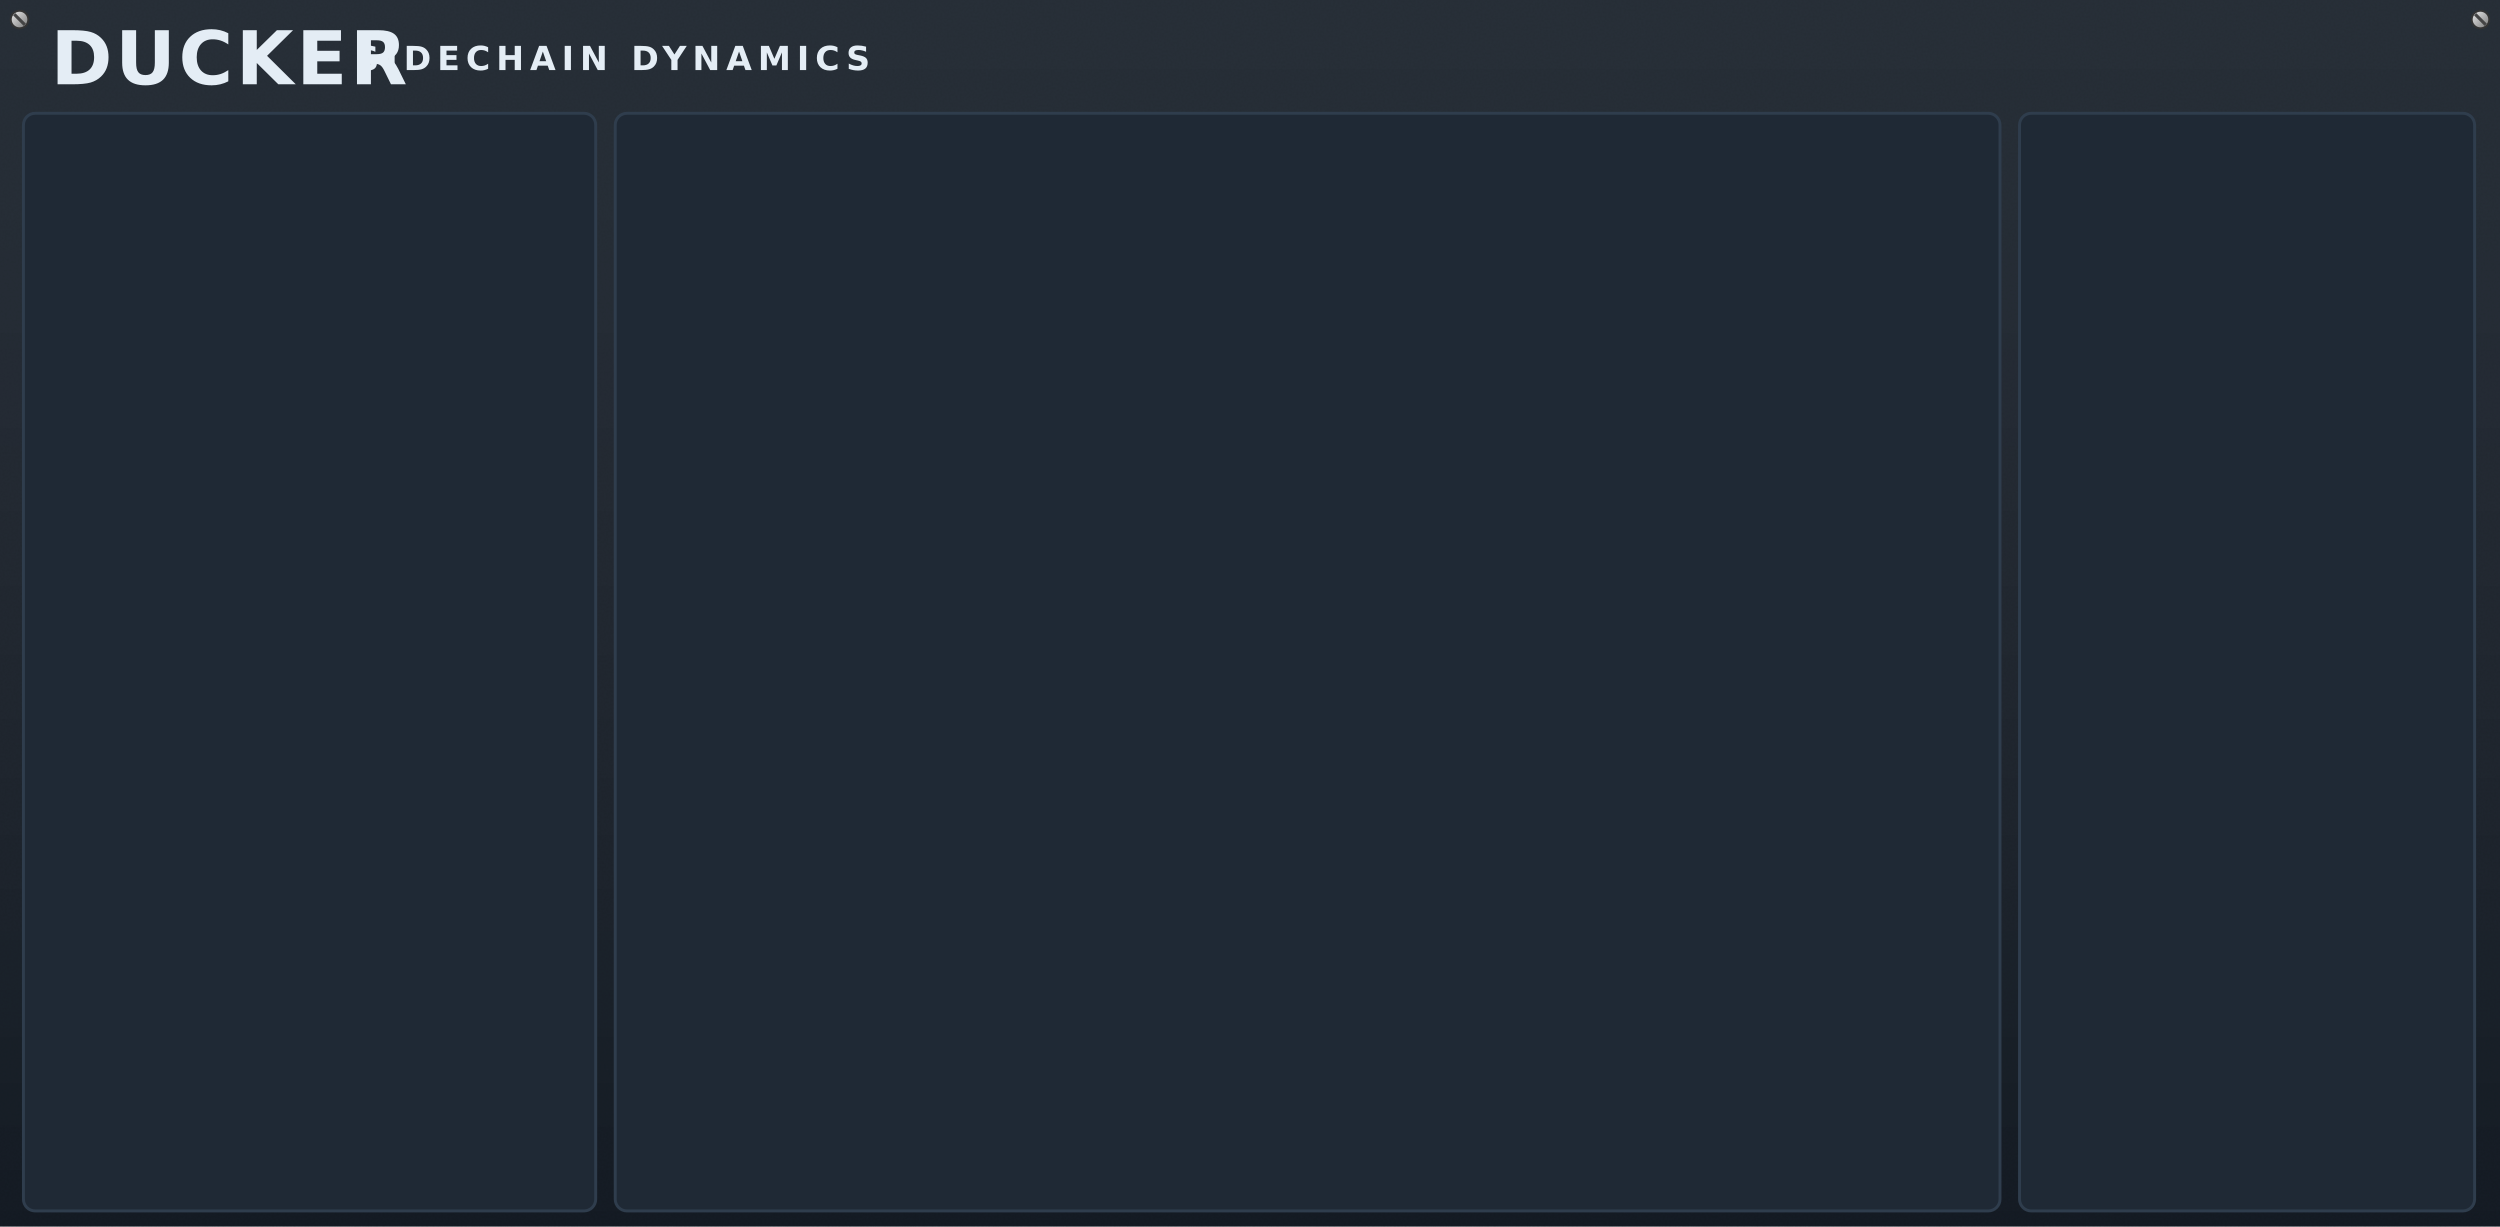
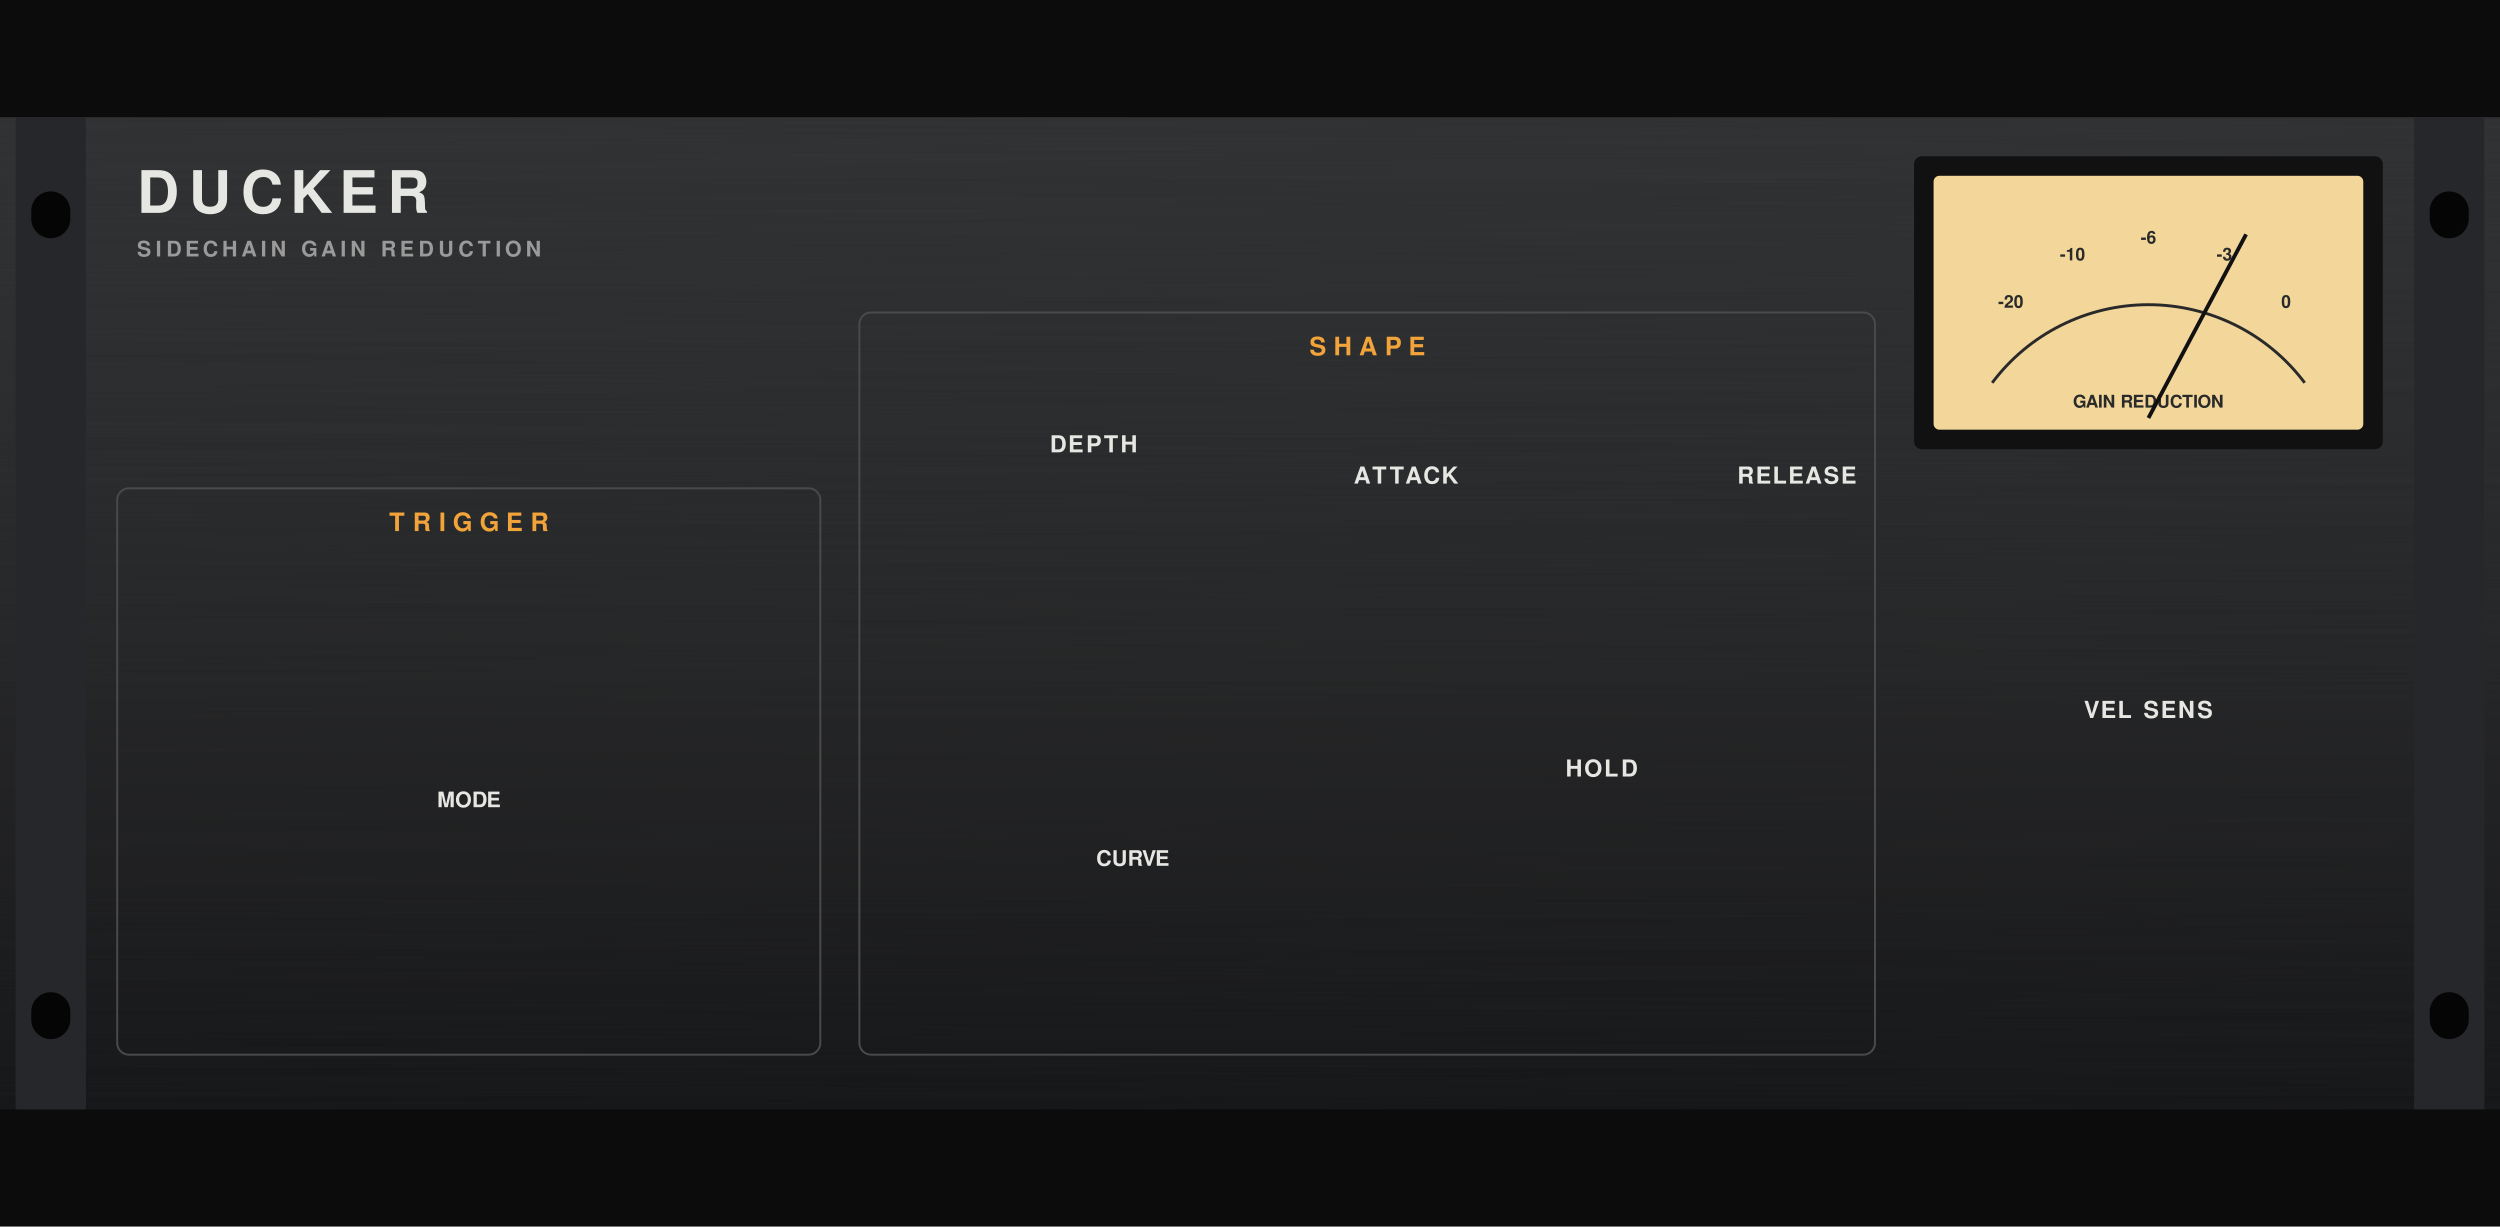
<svg xmlns="http://www.w3.org/2000/svg" width="1280" height="628" viewBox="0 0 1280 628">
  <defs>
-     <filter id="brush" x="0" y="0" width="100%" height="100%">
-       <feTurbulence type="fractalNoise" baseFrequency="0.002 0.9" numOctaves="2" seed="4" />
-       <feColorMatrix values="0 0 0 0 1  0 0 0 0 1  0 0 0 0 1  0 0 0 0.16 0" />
+     <linearGradient id="hw-screw" x1="0" y1="0" x2="1" y2="1">
+       <stop offset="0" stop-color="#f2f2f2" />
+       <stop offset="1" stop-color="#7a7a7a" />
+     </linearGradient>
+     <filter id="hw-brush" x="0" y="0" width="100%" height="100%">
+       <feTurbulence type="fractalNoise" baseFrequency="0.003 0.8" numOctaves="2" seed="5" />
+       <feColorMatrix values="0 0 0 0 1  0 0 0 0 1  0 0 0 0 1  0 0 0 0.20 0" />
    </filter>
-     <filter id="grain" x="0" y="0" width="100%" height="100%">
-       <feTurbulence type="fractalNoise" baseFrequency="0.9" numOctaves="2" seed="7" />
-       <feColorMatrix values="0 0 0 0 0  0 0 0 0 0  0 0 0 0 0  0 0 0 0.10 0" />
+     <filter id="hw-brushd" x="0" y="0" width="100%" height="100%">
+       <feTurbulence type="fractalNoise" baseFrequency="0.003 0.8" numOctaves="2" seed="9" />
+       <feColorMatrix values="0 0 0 0 0  0 0 0 0 0  0 0 0 0 0  0 0 0 0.16 0" />
    </filter>
-     <filter id="woodf" x="0" y="0" width="100%" height="100%">
-       <feTurbulence type="fractalNoise" baseFrequency="0.012 0.25" numOctaves="3" seed="11" />
-       <feColorMatrix values="0 0 0 0 0.36  0 0 0 0 0.20  0 0 0 0 0.09  0 0 0 0.9 0" />
+     <filter id="hw-grain" x="0" y="0" width="100%" height="100%">
+       <feTurbulence type="fractalNoise" baseFrequency="0.85" numOctaves="2" seed="3" />
+       <feColorMatrix values="0 0 0 0 0  0 0 0 0 0  0 0 0 0 0  0 0 0 0.07 0" />
    </filter>
-     <linearGradient id="screw" x1="0" y1="0" x2="1" y2="1">
-       <stop offset="0" stop-color="#eee" />
-       <stop offset="1" stop-color="#777" />
-     </linearGradient>
-     <linearGradient id="shade" x1="0" y1="0" x2="0" y2="1">
-       <stop offset="0" stop-color="#fff" stop-opacity="0.07" />
-       <stop offset="1" stop-color="#000" stop-opacity="0.12" />
+     <filter id="hw-wood" x="0" y="0" width="100%" height="100%">
+       <feTurbulence type="fractalNoise" baseFrequency="0.006 0.18" numOctaves="4" seed="21" />
+       <feColorMatrix values="0 0 0 0 0.30  0 0 0 0 0.15  0 0 0 0 0.05  0 0 0 0.85 0" />
+     </filter>
+     <filter id="hw-soft" x="-20%" y="-20%" width="140%" height="140%">
+       <feGaussianBlur stdDeviation="2" />
+     </filter>
+     <filter id="hw-shadow" x="-30%" y="-30%" width="160%" height="160%">
+       <feDropShadow dx="0" dy="2" stdDeviation="2" flood-opacity="0.45" />
+     </filter>
+     <linearGradient id="hw-vshade" x1="0" y1="0" x2="0" y2="1">
+       <stop offset="0" stop-color="#fff" stop-opacity="0.10" />
+       <stop offset="1" stop-color="#000" stop-opacity="0.14" />
    </linearGradient>
  </defs>
-   <rect width="1280" height="628" fill="#18202a" />
-   <rect width="1280" height="628" filter="url(#grain)" />
-   <rect width="1280" height="628" fill="url(#shade)" />
-   <rect x="12" y="58" width="293" height="562" rx="6" fill="#1f2935" stroke="#2f3d4d" stroke-width="1.5" />
-   <rect x="315" y="58" width="709" height="562" rx="6" fill="#1f2935" stroke="#2f3d4d" stroke-width="1.5" />
-   <rect x="1034" y="58" width="233" height="562" rx="6" fill="#1f2935" stroke="#2f3d4d" stroke-width="1.5" />
-   <text x="26" y="30" font-family="Titillium Web, DejaVu Sans, sans-serif" font-size="38" font-weight="700" fill="#e4edf5" text-anchor="start" dominant-baseline="central" style="letter-spacing:0.04em;">DUCKER</text>
-   <text x="182" y="30" font-family="Titillium Web, DejaVu Sans, sans-serif" font-size="17" font-weight="600" fill="#e4edf5" text-anchor="start" dominant-baseline="central" style="letter-spacing:0.18em;">SIDECHAIN DYNAMICS</text>
-   <circle cx="10" cy="10" r="4.5" fill="url(#screw)" stroke="#333" stroke-width="1" />
-   <line x1="7.3" y1="7.3" x2="12.7" y2="12.7" stroke="#444" stroke-width="1.6" />
-   <circle cx="1270" cy="10" r="4.5" fill="url(#screw)" stroke="#333" stroke-width="1" />
-   <line x1="1267.3" y1="7.3" x2="1272.7" y2="12.7" stroke="#444" stroke-width="1.6" />
+   <rect x="0" y="0" width="1280" height="628" rx="0" fill="#0c0c0c" />
+   <rect x="0" y="60" width="1280" height="508" rx="0" fill="#1d1e20" />
+   <rect x="0" y="60" width="1280" height="508" filter="url(#hw-brushd)" />
+   <rect x="0" y="60" width="1280" height="508" rx="0" fill="url(#hw-vshade)" />
+   <rect x="8" y="60" width="36" height="508" rx="0" fill="#26272a" />
+   <rect x="16" y="98" width="20" height="24" rx="10" fill="#050505" />
+   <rect x="16" y="508" width="20" height="24" rx="10" fill="#050505" />
+   <rect x="1236" y="60" width="36" height="508" rx="0" fill="#26272a" />
+   <rect x="1244" y="98" width="20" height="24" rx="10" fill="#050505" />
+   <rect x="1244" y="508" width="20" height="24" rx="10" fill="#050505" />
+   <text x="70" y="100" font-size="30" fill="#e6e6e2" text-anchor="start" dominant-baseline="central" style="font-family:FreeSans, Liberation Sans, Titillium Web, sans-serif;font-weight:700;letter-spacing:0.16em;">DUCKER</text>
+   <text x="70" y="128" font-size="11" fill="#9a9a9a" text-anchor="start" dominant-baseline="central" style="font-family:FreeSans, Liberation Sans, Titillium Web, sans-serif;font-weight:700;letter-spacing:0.2em;">SIDECHAIN GAIN REDUCTION</text>
+   <rect x="980" y="80" width="240" height="150" rx="4" fill="#111" />
+   <rect x="990" y="90" width="220" height="130" rx="3" fill="#f3d79a" />
+   <path d="M1020 196 A 100 100 0 0 1 1180 196" fill="none" stroke="#2a2a2a" stroke-width="1.5" />
+   <text x="1100" y="206" font-size="9" fill="#2a2a2a" text-anchor="middle" dominant-baseline="central" style="font-family:FreeSans, Liberation Sans, Titillium Web, sans-serif;font-weight:700;letter-spacing:0em;">GAIN REDUCTION</text>
+   <line x1="1100" y1="214" x2="1150" y2="120" stroke="#111" stroke-width="2" />
+   <text x="1170.48" y="154.864" font-size="9" fill="#2a2a2a" text-anchor="middle" dominant-baseline="central" style="font-family:FreeSans, Liberation Sans, Titillium Web, sans-serif;font-weight:700;letter-spacing:0em;">0</text>
+   <text x="1138.88" y="130.62" font-size="9" fill="#2a2a2a" text-anchor="middle" dominant-baseline="central" style="font-family:FreeSans, Liberation Sans, Titillium Web, sans-serif;font-weight:700;letter-spacing:0em;">-3</text>
+   <text x="1100" y="122" font-size="9" fill="#2a2a2a" text-anchor="middle" dominant-baseline="central" style="font-family:FreeSans, Liberation Sans, Titillium Web, sans-serif;font-weight:700;letter-spacing:0em;">-6</text>
+   <text x="1061.12" y="130.62" font-size="9" fill="#2a2a2a" text-anchor="middle" dominant-baseline="central" style="font-family:FreeSans, Liberation Sans, Titillium Web, sans-serif;font-weight:700;letter-spacing:0em;">-10</text>
+   <text x="1029.52" y="154.864" font-size="9" fill="#2a2a2a" text-anchor="middle" dominant-baseline="central" style="font-family:FreeSans, Liberation Sans, Titillium Web, sans-serif;font-weight:700;letter-spacing:0em;">-20</text>
+   <rect x="60" y="250" width="360" height="290" rx="6" fill="none" stroke="#4a4a4a" stroke-width="1" />
+   <text x="240" y="268" font-size="13" fill="#f2a43a" text-anchor="middle" dominant-baseline="central" style="font-family:FreeSans, Liberation Sans, Titillium Web, sans-serif;font-weight:700;letter-spacing:0.3em;">TRIGGER</text>
+   <rect x="440" y="160" width="520" height="380" rx="6" fill="none" stroke="#4a4a4a" stroke-width="1" />
+   <text x="700" y="178" font-size="13" fill="#f2a43a" text-anchor="middle" dominant-baseline="central" style="font-family:FreeSans, Liberation Sans, Titillium Web, sans-serif;font-weight:700;letter-spacing:0.3em;">SHAPE</text>
+   <text x="240" y="410" font-size="11" fill="#e6e6e2" text-anchor="middle" dominant-baseline="central" style="font-family:FreeSans, Liberation Sans, Titillium Web, sans-serif;font-weight:700;letter-spacing:0em;">MODE</text>
+   <text x="580" y="440" font-size="11" fill="#e6e6e2" text-anchor="middle" dominant-baseline="central" style="font-family:FreeSans, Liberation Sans, Titillium Web, sans-serif;font-weight:700;letter-spacing:0em;">CURVE</text>
+   <text x="560" y="228" font-size="12" fill="#e6e6e2" text-anchor="middle" dominant-baseline="central" style="font-family:FreeSans, Liberation Sans, Titillium Web, sans-serif;font-weight:700;letter-spacing:0.1em;">DEPTH</text>
+   <text x="720" y="244" font-size="12" fill="#e6e6e2" text-anchor="middle" dominant-baseline="central" style="font-family:FreeSans, Liberation Sans, Titillium Web, sans-serif;font-weight:700;letter-spacing:0.1em;">ATTACK</text>
+   <text x="820" y="394" font-size="12" fill="#e6e6e2" text-anchor="middle" dominant-baseline="central" style="font-family:FreeSans, Liberation Sans, Titillium Web, sans-serif;font-weight:700;letter-spacing:0.1em;">HOLD</text>
+   <text x="920" y="244" font-size="12" fill="#e6e6e2" text-anchor="middle" dominant-baseline="central" style="font-family:FreeSans, Liberation Sans, Titillium Web, sans-serif;font-weight:700;letter-spacing:0.1em;">RELEASE</text>
+   <text x="1100" y="364" font-size="12" fill="#e6e6e2" text-anchor="middle" dominant-baseline="central" style="font-family:FreeSans, Liberation Sans, Titillium Web, sans-serif;font-weight:700;letter-spacing:0.1em;">VEL SENS</text>
</svg>
